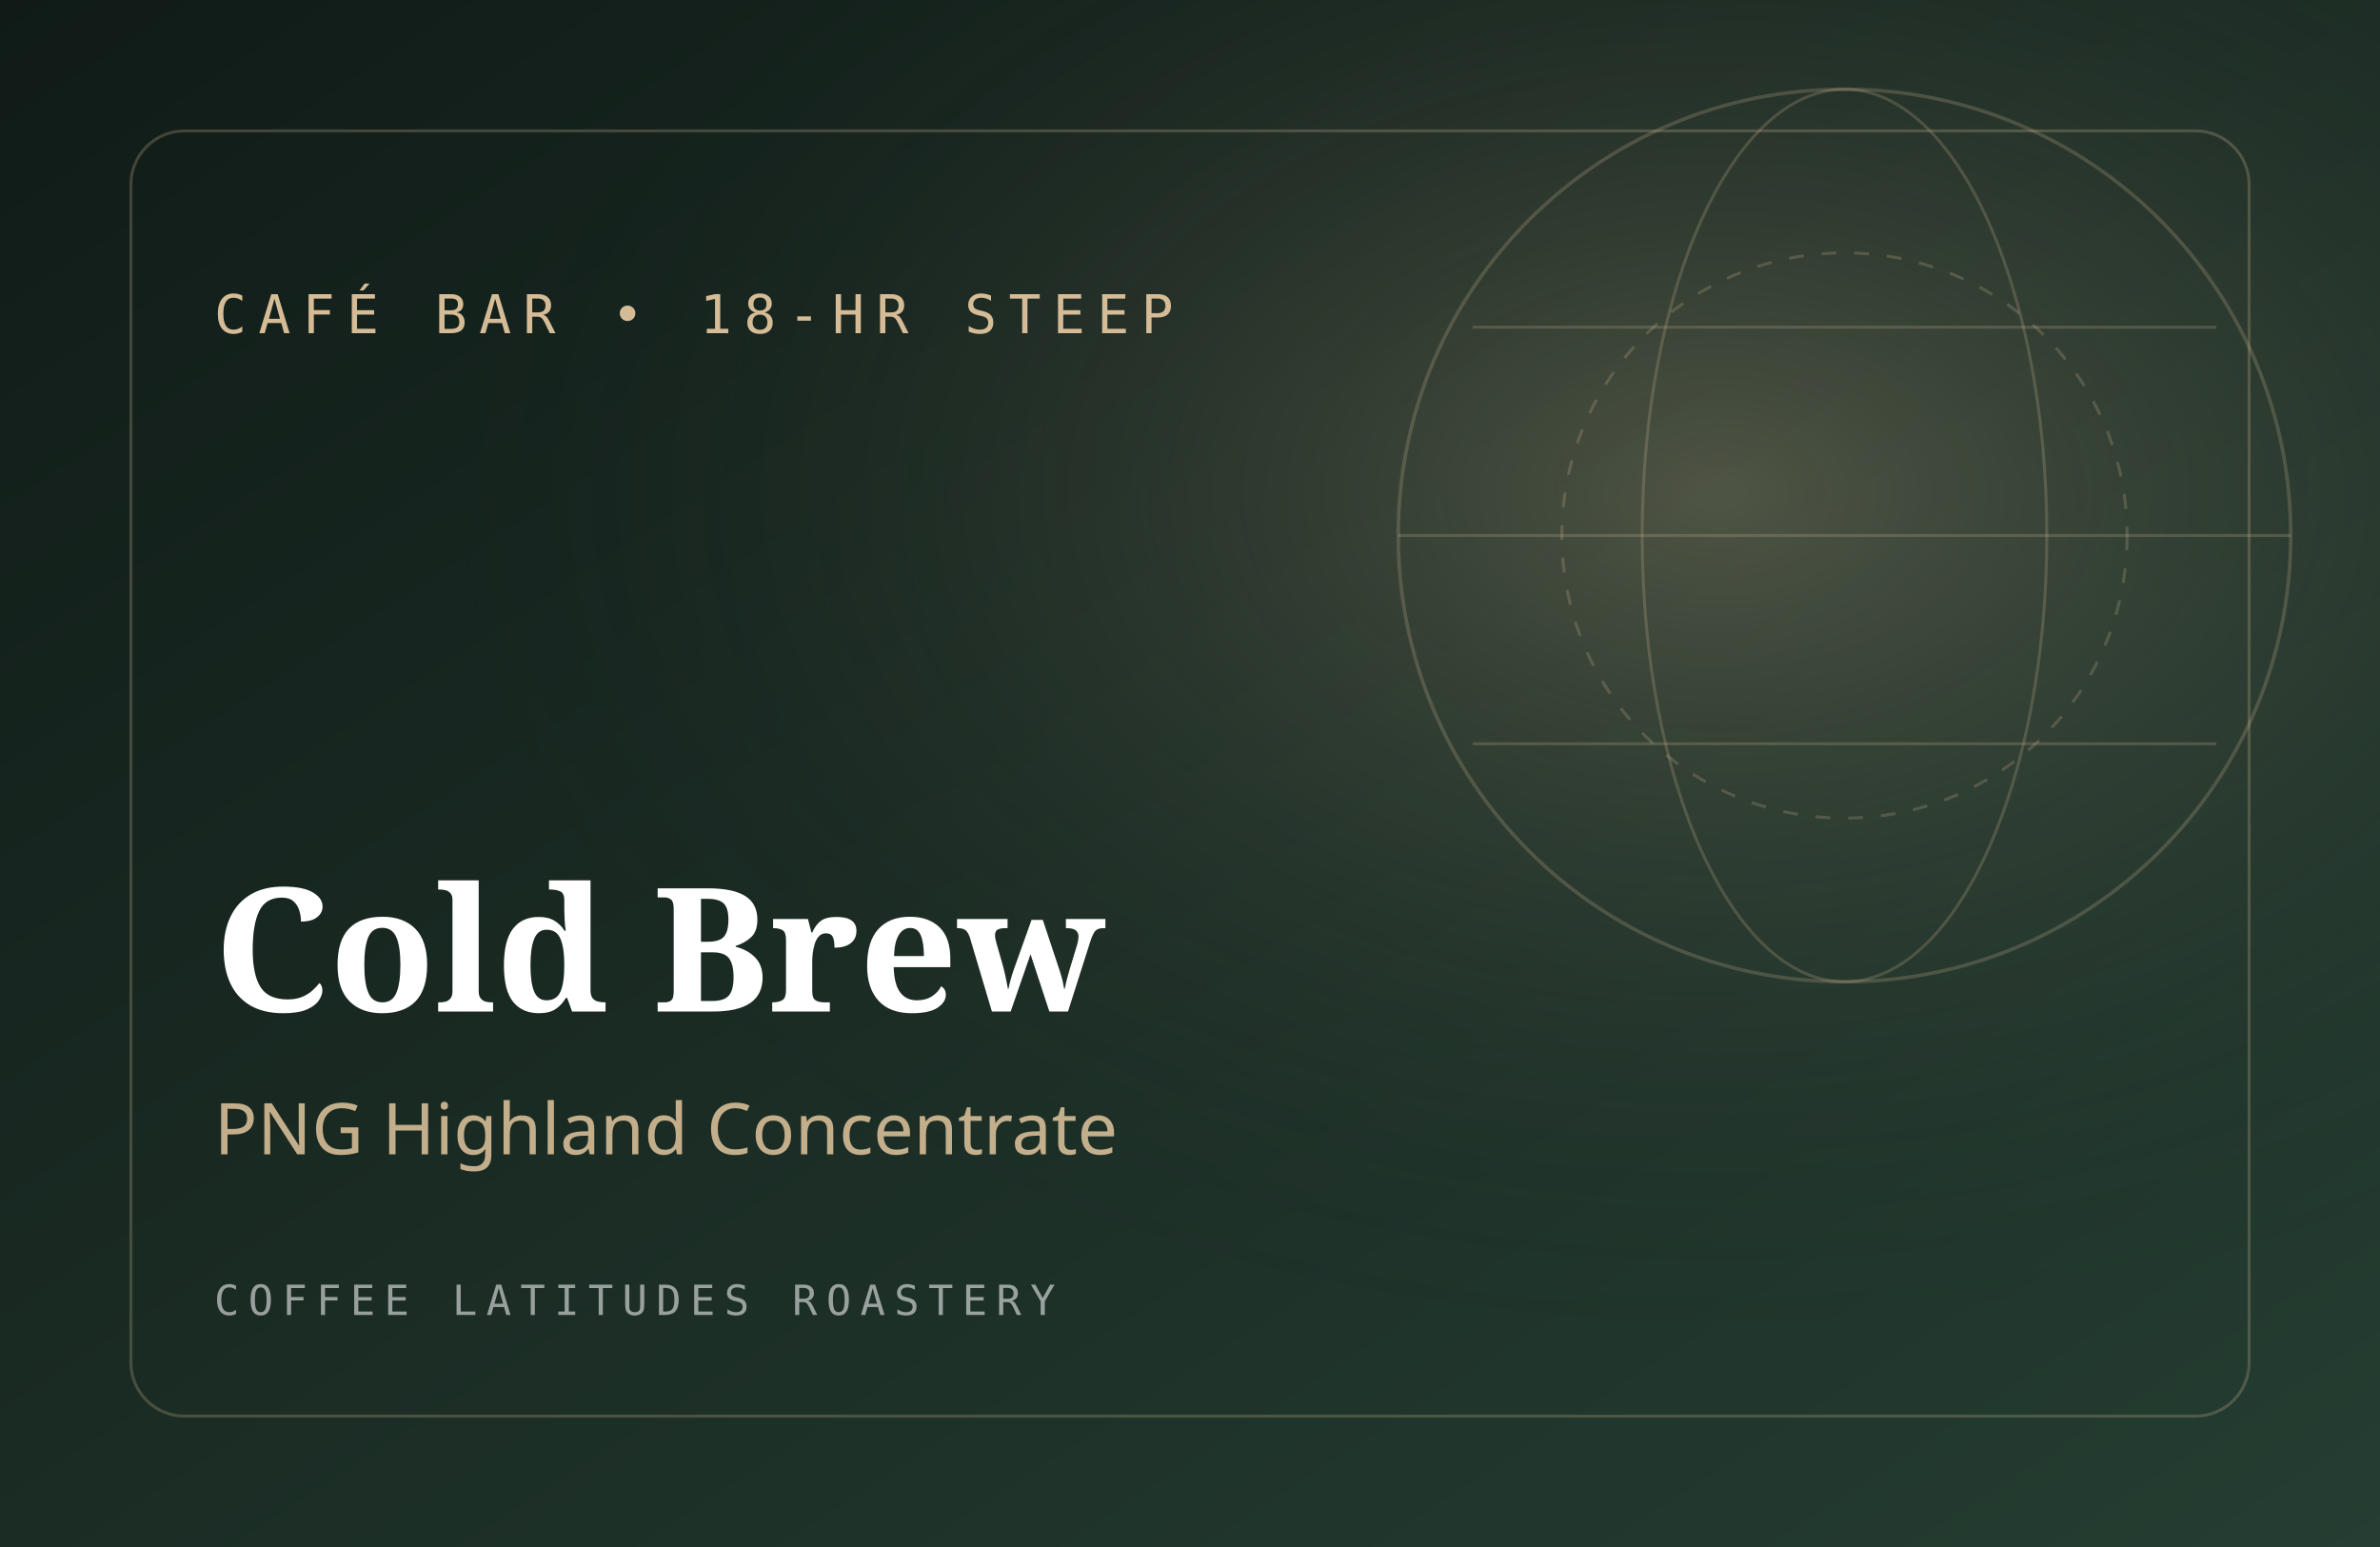
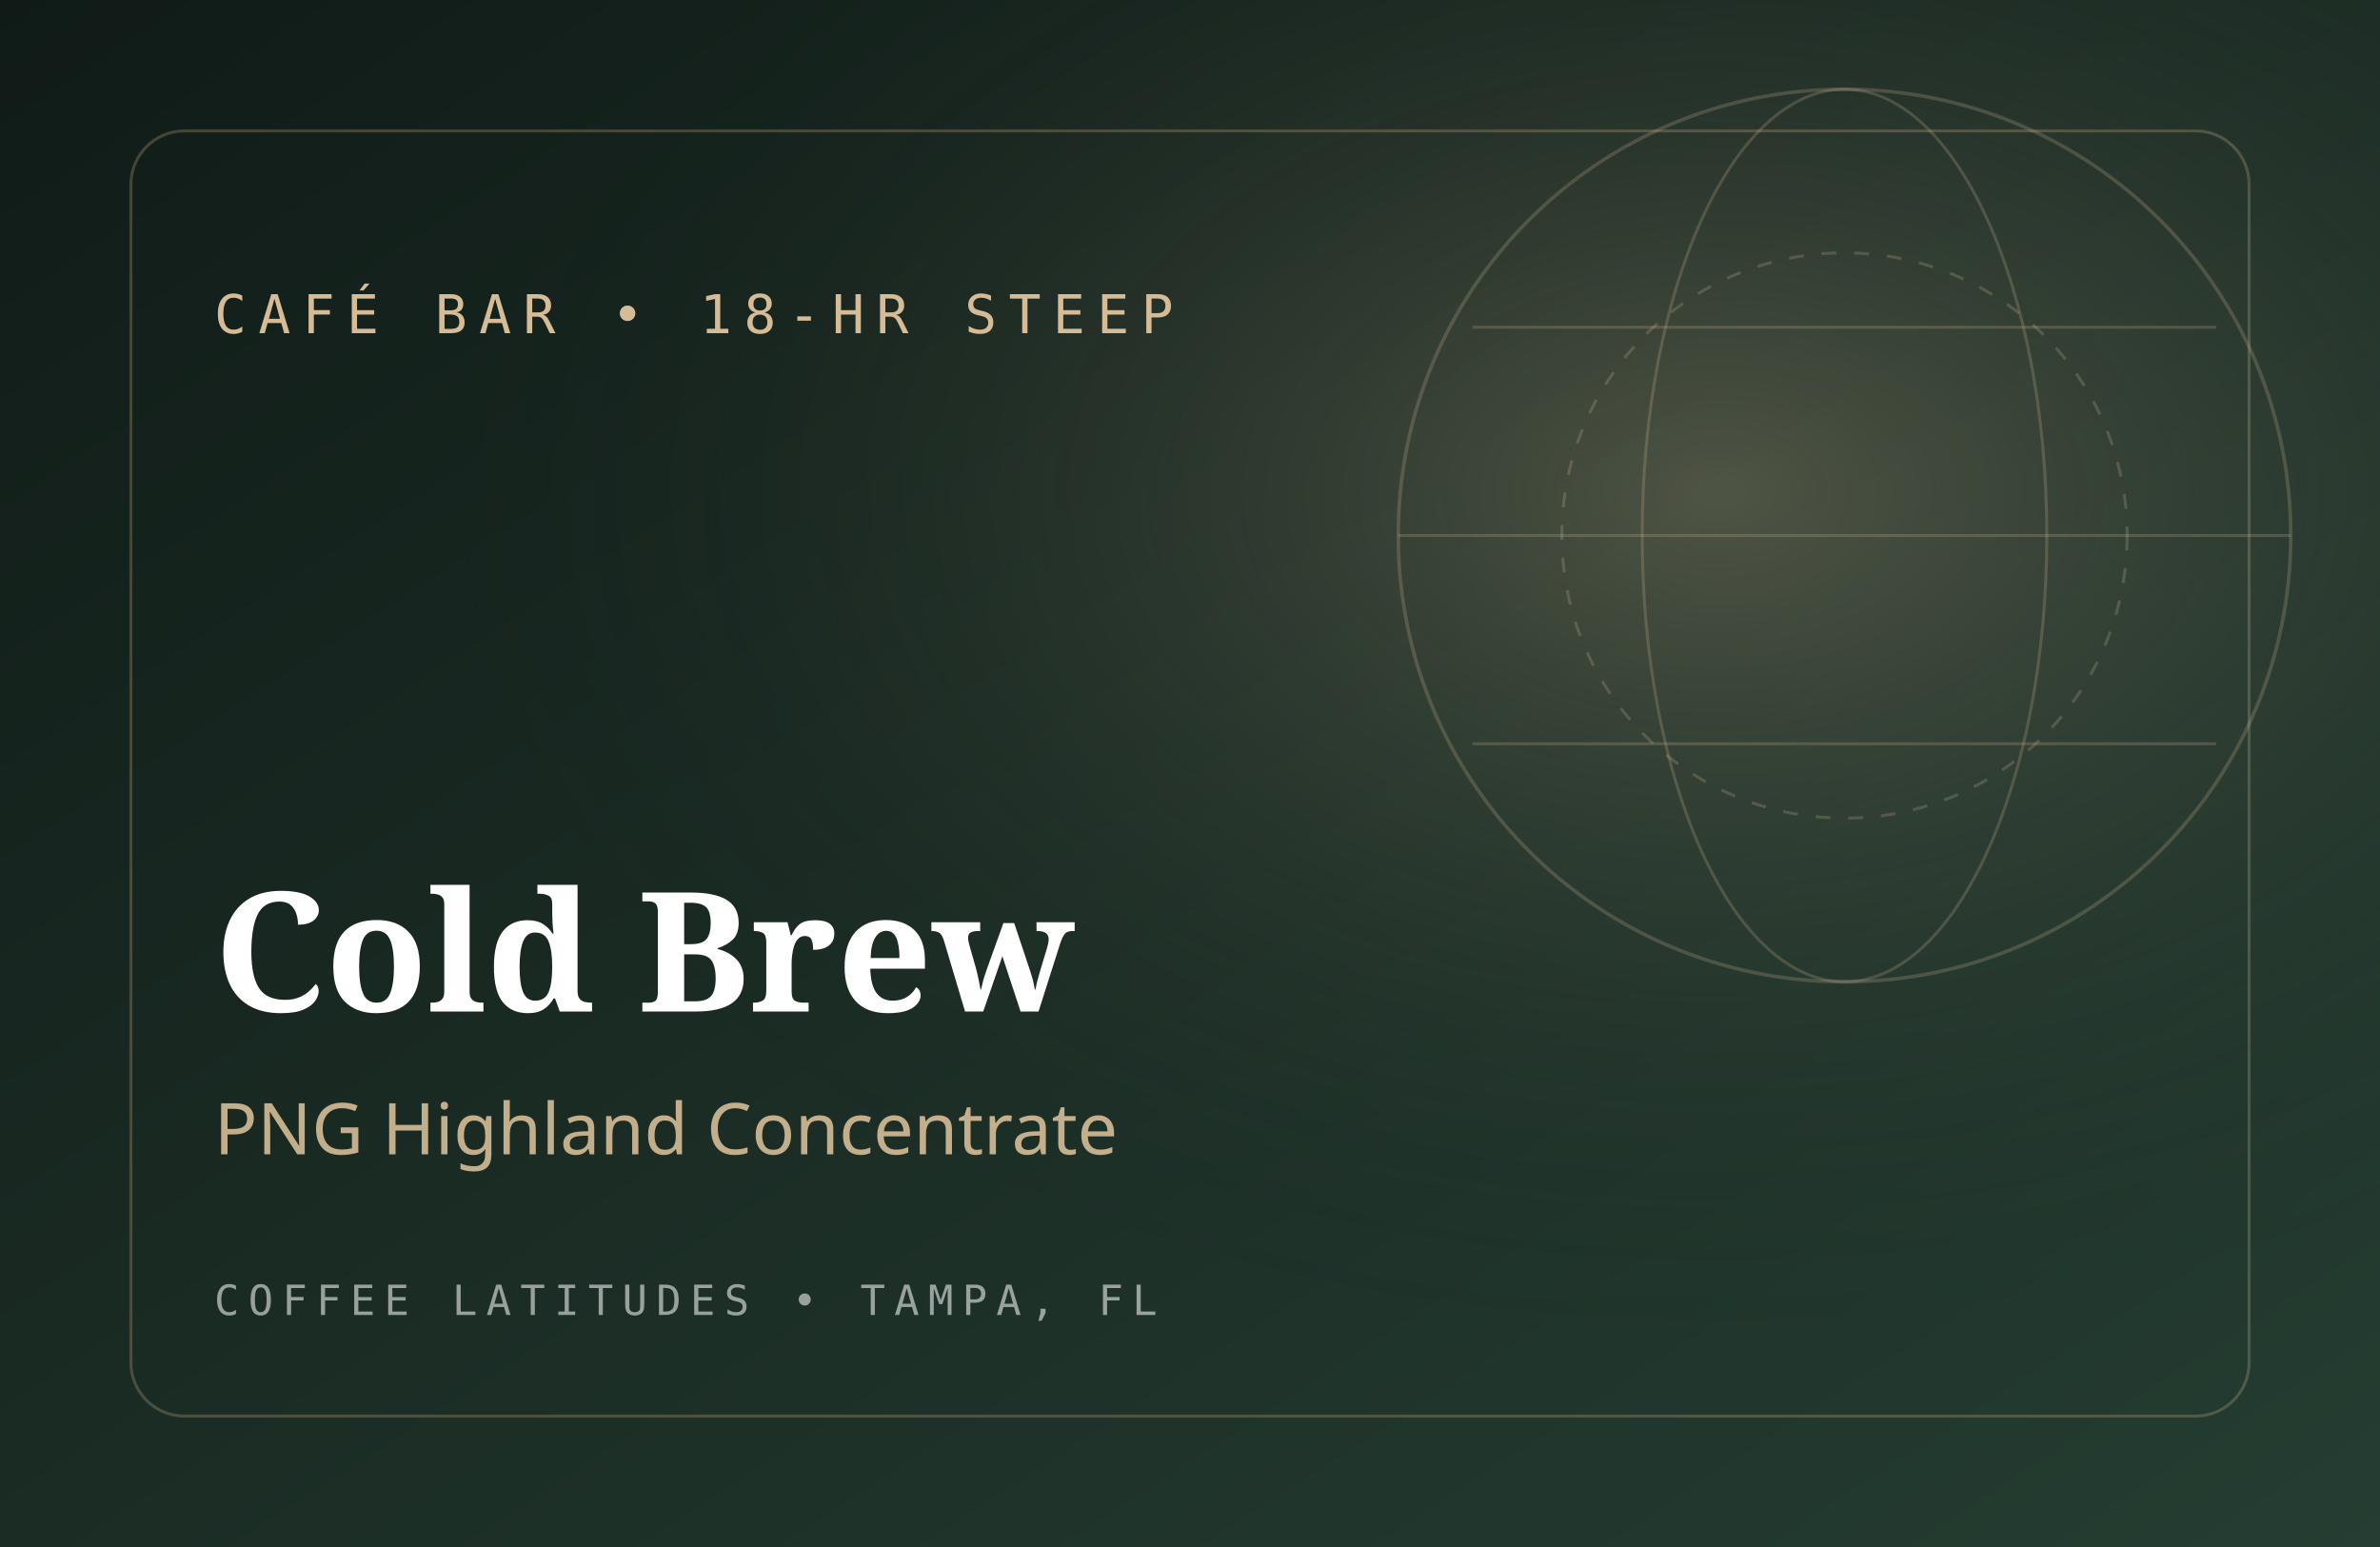
<svg xmlns="http://www.w3.org/2000/svg" viewBox="0 0 800 520" width="800" height="520">
  <defs>
    <linearGradient id="g" x1="0" y1="0" x2="1" y2="1">
      <stop offset="0%" stop-color="#101B17" />
      <stop offset="100%" stop-color="#253D32" />
    </linearGradient>
    <radialGradient id="glow" cx="72%" cy="32%" r="55%">
      <stop offset="0%" stop-color="#D5BC96" stop-opacity="0.28" />
      <stop offset="100%" stop-color="#101B17" stop-opacity="0" />
    </radialGradient>
  </defs>
  <rect width="800" height="520" fill="url(#g)" />
  <rect width="800" height="520" fill="url(#glow)" />
  <g stroke="#D5BC96" stroke-opacity="0.22" fill="none">
    <circle cx="620" cy="180" r="150" stroke-width="1.2" />
    <circle cx="620" cy="180" r="95" stroke-width="1" stroke-dasharray="5 6" />
    <ellipse cx="620" cy="180" rx="68" ry="150" stroke-width="1" />
    <path d="M470 180 H770 M495 110 H745 M495 250 H745" stroke-width="1" />
  </g>
  <rect x="44" y="44" width="712" height="432" rx="18" fill="none" stroke="#D5BC96" stroke-opacity="0.25" stroke-width="1" />
  <text x="72" y="112" fill="#D5BC96" font-family="ui-monospace, monospace" font-size="18" letter-spacing="4">CAFÉ BAR • 18-HR STEEP</text>
-   <text x="72" y="340" fill="#FFFFFF" font-family="Georgia, serif" font-size="58" font-weight="600">Cold Brew</text>
+   <text x="72" y="340" fill="#FFFFFF" font-family="Georgia, serif" font-size="56" font-weight="600">Cold Brew</text>
  <text x="72" y="388" fill="#D5BC96" font-family="system-ui, sans-serif" font-size="24" opacity="0.9">PNG Highland Concentrate</text>
-   <text x="72" y="442" fill="#FFFFFF" opacity="0.55" font-family="ui-monospace, monospace" font-size="14" letter-spacing="3">COFFEE LATITUDES ROASTERY</text>
+   <text x="72" y="442" fill="#FFFFFF" opacity="0.55" font-family="ui-monospace, monospace" font-size="14" letter-spacing="3">COFFEE LATITUDES • TAMPA, FL</text>
</svg>
